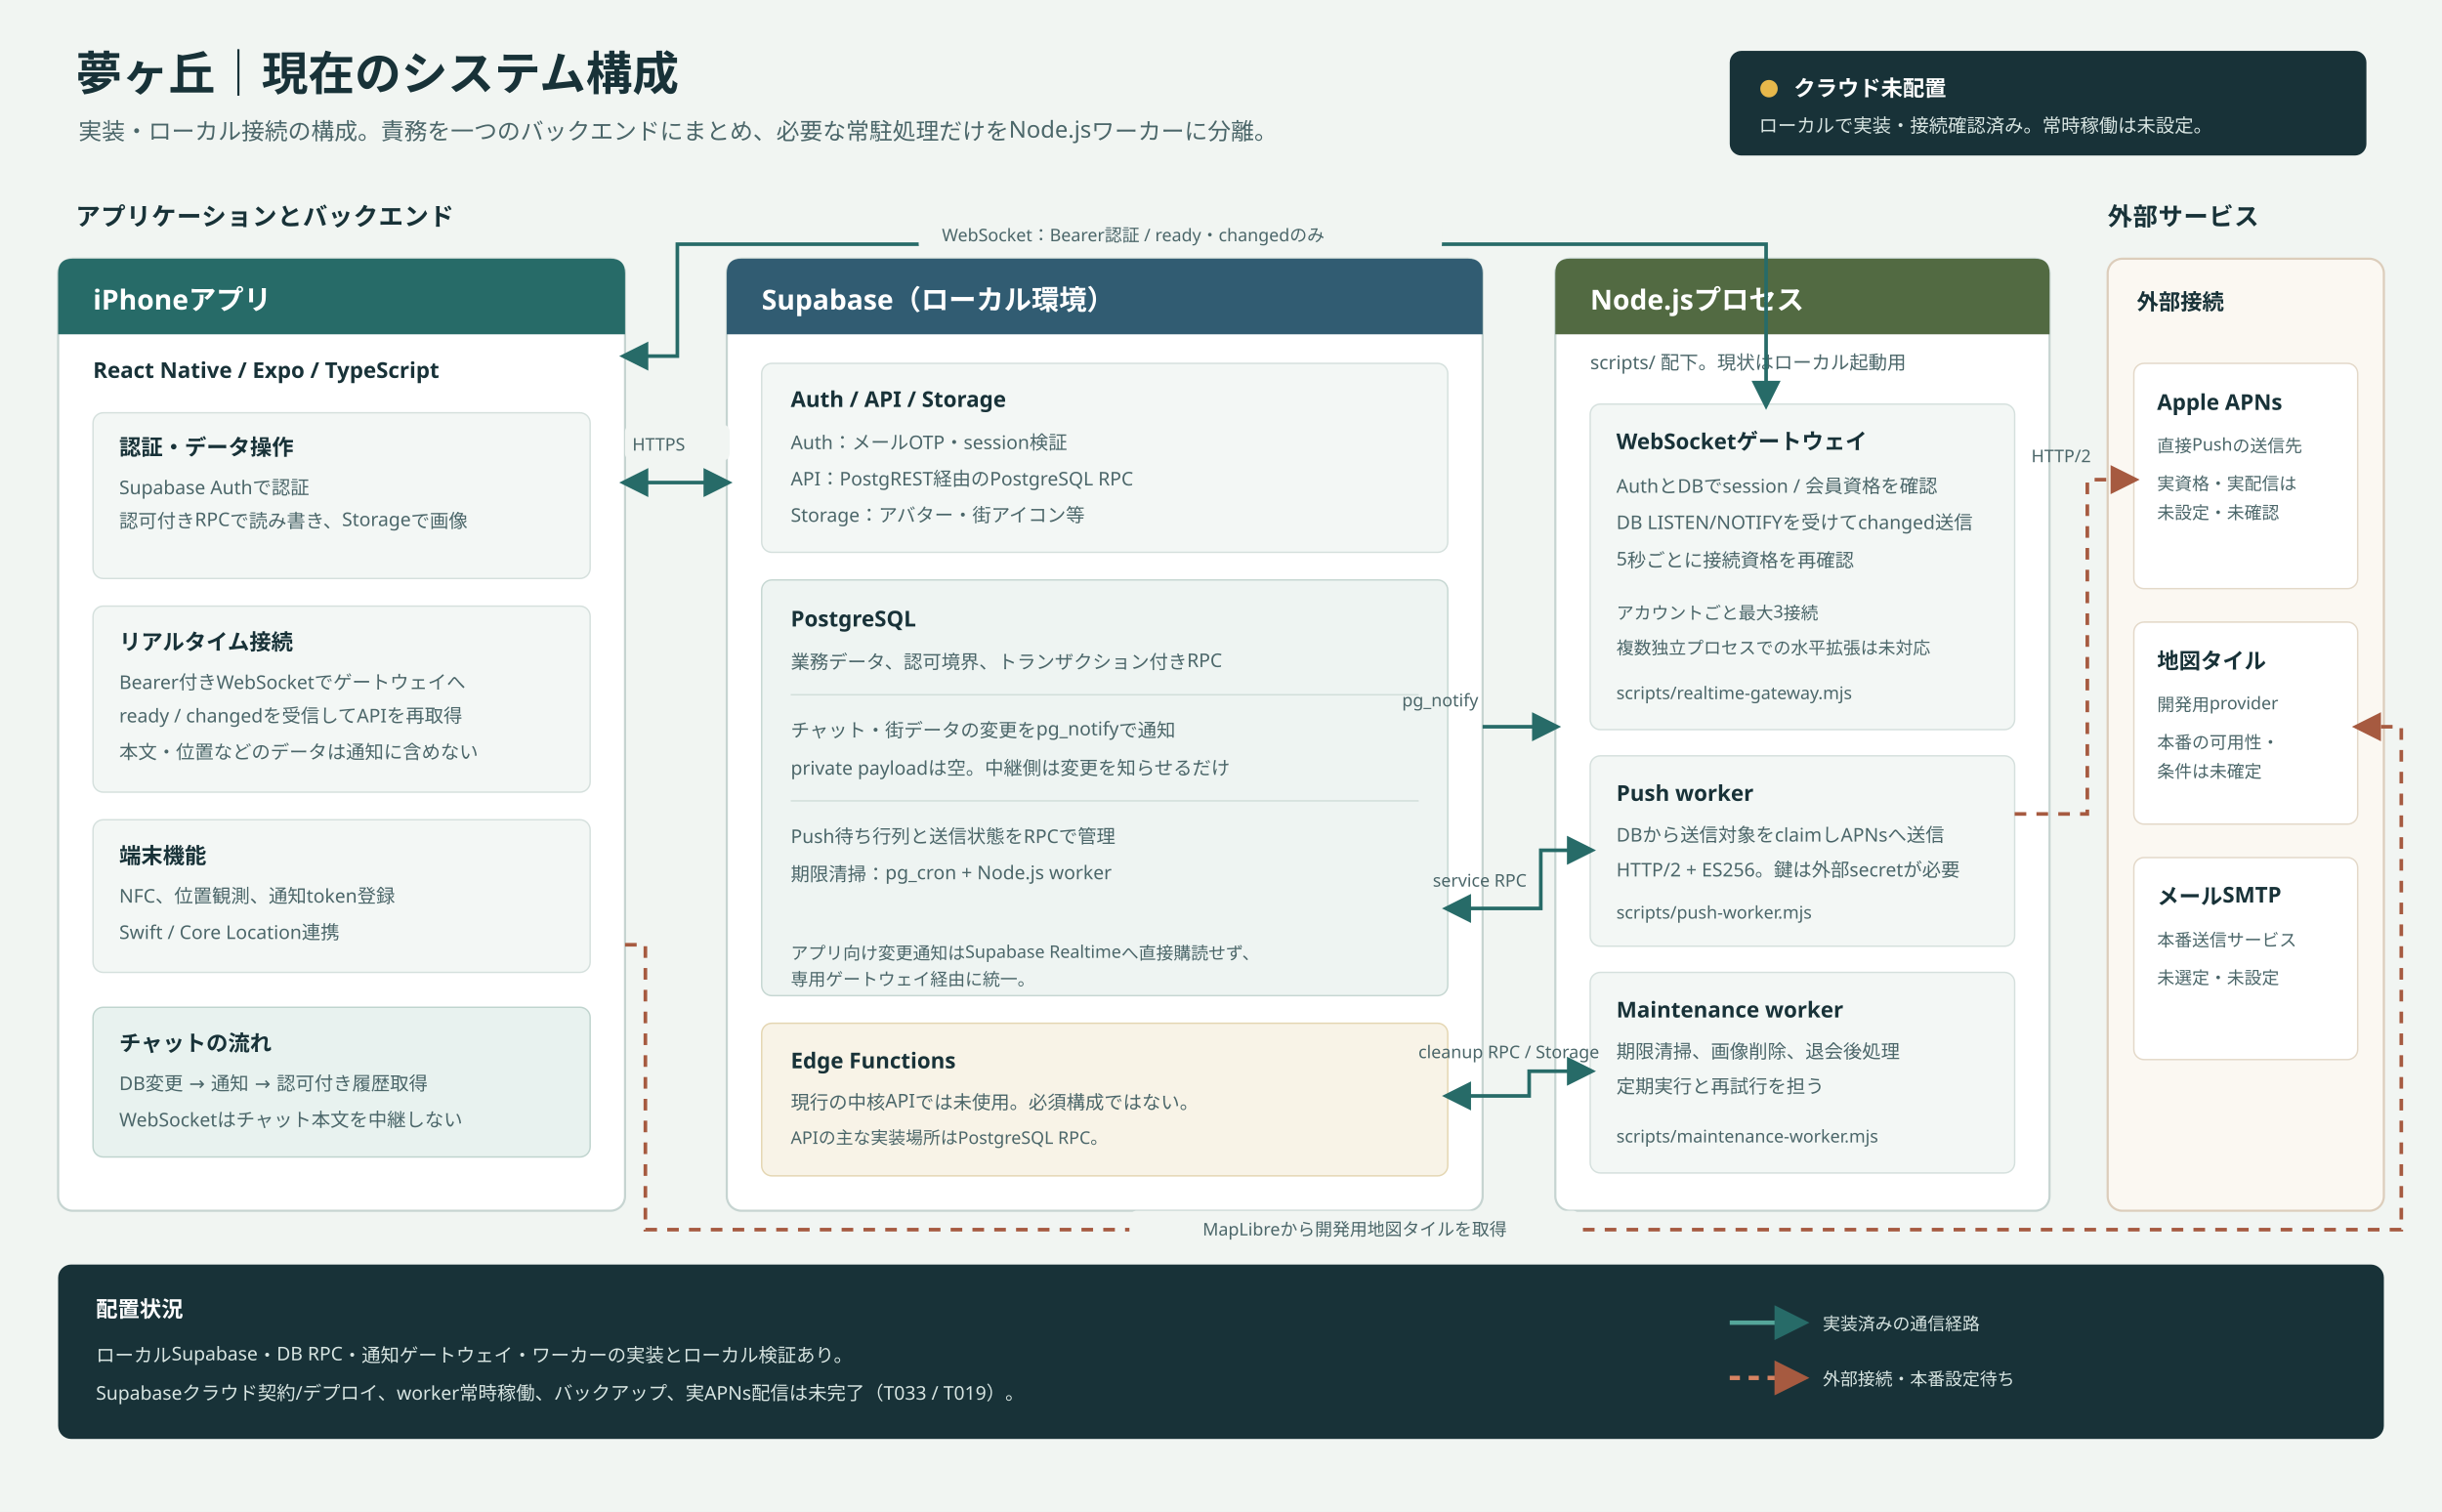
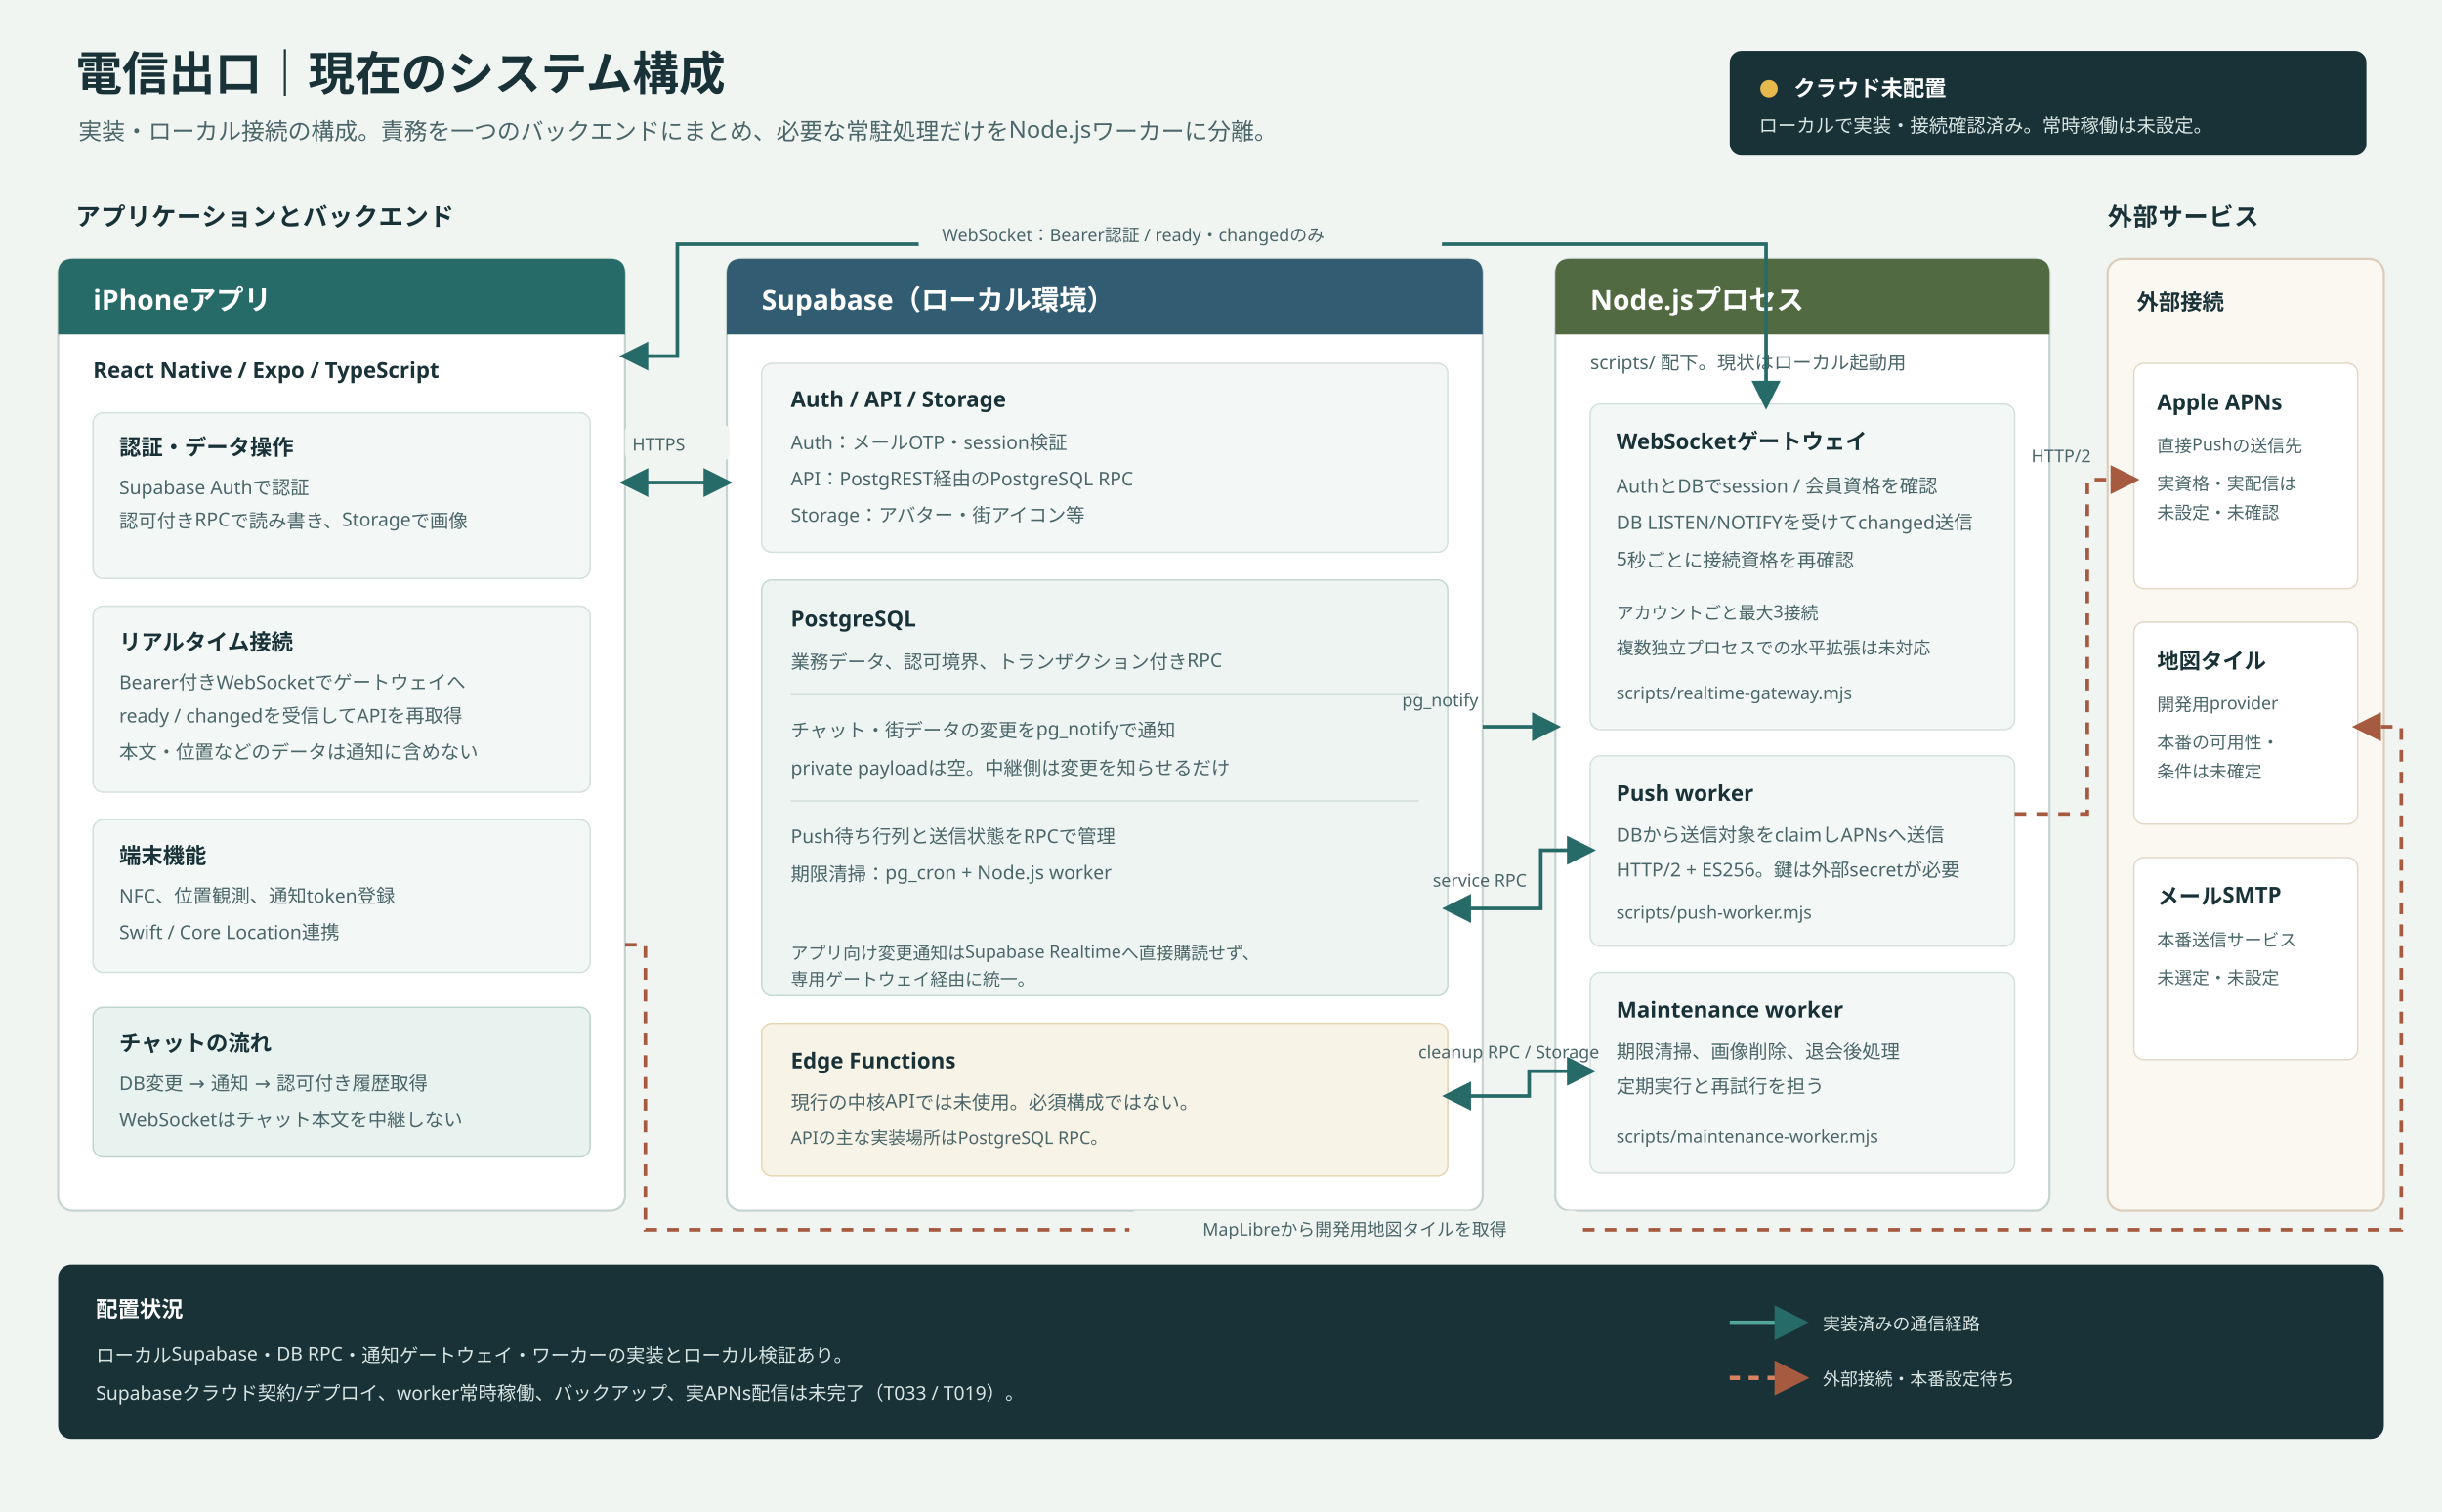
<svg xmlns="http://www.w3.org/2000/svg" width="1680" height="1040" viewBox="0 0 1680 1040" role="img" aria-labelledby="title description">
  <defs>
    <marker id="arrow" viewBox="0 0 10 10" refX="8" refY="5" markerWidth="8" markerHeight="8" orient="auto-start-reverse">
      <path d="M 0 0 L 10 5 L 0 10 z" fill="#276B68" />
    </marker>
    <marker id="arrow-muted" viewBox="0 0 10 10" refX="8" refY="5" markerWidth="8" markerHeight="8" orient="auto-start-reverse">
      <path d="M 0 0 L 10 5 L 0 10 z" fill="#A65A40" />
    </marker>
    <style>
      text { font-family: "Hiragino Kaku Gothic ProN", "Yu Gothic", sans-serif; fill: #183238; }
      .title { font-size: 32px; font-weight: 700; }
      .subtitle { font-size: 16px; fill: #4B6669; }
      .section { font-size: 17px; font-weight: 700; letter-spacing: 0.4px; }
      .card-title { font-size: 19px; font-weight: 700; }
      .body { font-size: 15px; }
      .small { font-size: 13px; fill: #4B6669; }
      .tiny { font-size: 12px; fill: #4B6669; }
      .white { fill: #FFFFFF; }
      .muted-white { fill: #D8E5E2; }
      .panel { fill: #FFFFFF; stroke: #C6D4D1; stroke-width: 1.5; }
      .subpanel { fill: #F3F7F5; stroke: #D5E0DD; stroke-width: 1; }
      .line { fill: none; stroke: #276B68; stroke-width: 2.5; marker-start: url(#arrow); marker-end: url(#arrow); }
      .notify { fill: none; stroke: #276B68; stroke-width: 2.5; marker-end: url(#arrow); }
      .external-line { fill: none; stroke: #A65A40; stroke-width: 2.5; stroke-dasharray: 8 7; marker-end: url(#arrow-muted); }
    </style>
  </defs>
  <rect width="1680" height="1040" fill="#F1F5F2" />
-   <text x="52" y="62" class="title">夢ヶ丘｜現在のシステム構成</text>
+   <text x="52" y="62" class="title">電信出口｜現在のシステム構成</text>
  <text x="54" y="96" class="subtitle">実装・ローカル接続の構成。責務を一つのバックエンドにまとめ、必要な常駐処理だけをNode.jsワーカーに分離。</text>
  <rect x="1190" y="35" width="438" height="72" rx="8" fill="#183238" />
  <circle cx="1217" cy="61" r="6" fill="#E7B84B" />
  <text x="1234" y="66" class="body white" font-weight="700">クラウド未配置</text>
  <text x="1210" y="91" class="small muted-white">ローカルで実装・接続確認済み。常時稼働は未設定。</text>
  <text x="52" y="155" class="section">アプリケーションとバックエンド</text>
  <text x="1450" y="155" class="section">外部サービス</text>
  <rect x="40" y="178" width="390" height="655" rx="10" class="panel" />
  <path d="M50 178 H420 Q430 178 430 188 V230 H40 V188 Q40 178 50 178 Z" fill="#276B68" />
  <text x="64" y="213" class="card-title white">iPhoneアプリ</text>
  <text x="64" y="260" class="body" font-weight="700">React Native / Expo / TypeScript</text>
  <rect x="64" y="284" width="342" height="114" rx="7" class="subpanel" />
  <text x="82" y="313" class="body" font-weight="700">認証・データ操作</text>
  <text x="82" y="340" class="small">Supabase Authで認証</text>
  <text x="82" y="363" class="small">認可付きRPCで読み書き、Storageで画像</text>
  <rect x="64" y="417" width="342" height="128" rx="7" class="subpanel" />
  <text x="82" y="447" class="body" font-weight="700">リアルタイム接続</text>
  <text x="82" y="474" class="small">Bearer付きWebSocketでゲートウェイへ</text>
  <text x="82" y="497" class="small">ready / changedを受信してAPIを再取得</text>
  <text x="82" y="522" class="small">本文・位置などのデータは通知に含めない</text>
  <rect x="64" y="564" width="342" height="105" rx="7" class="subpanel" />
  <text x="82" y="594" class="body" font-weight="700">端末機能</text>
  <text x="82" y="621" class="small">NFC、位置観測、通知token登録</text>
  <text x="82" y="646" class="small">Swift / Core Location連携</text>
  <rect x="64" y="693" width="342" height="103" rx="7" fill="#E8F2EF" stroke="#BFD4CE" />
  <text x="82" y="723" class="body" font-weight="700">チャットの流れ</text>
  <text x="82" y="750" class="small">DB変更 → 通知 → 認可付き履歴取得</text>
  <text x="82" y="775" class="small">WebSocketはチャット本文を中継しない</text>
  <rect x="500" y="178" width="520" height="655" rx="10" class="panel" />
  <path d="M510 178 H1010 Q1020 178 1020 188 V230 H500 V188 Q500 178 510 178 Z" fill="#315C72" />
  <text x="524" y="213" class="card-title white">Supabase（ローカル環境）</text>
  <rect x="524" y="250" width="472" height="130" rx="7" class="subpanel" />
  <text x="544" y="280" class="body" font-weight="700">Auth / API / Storage</text>
  <text x="544" y="309" class="small">Auth：メールOTP・session検証</text>
  <text x="544" y="334" class="small">API：PostgREST経由のPostgreSQL RPC</text>
  <text x="544" y="359" class="small">Storage：アバター・街アイコン等</text>
  <rect x="524" y="399" width="472" height="286" rx="7" fill="#EEF4F2" stroke="#C6D7D2" />
  <text x="544" y="431" class="body" font-weight="700">PostgreSQL</text>
  <text x="544" y="460" class="small">業務データ、認可境界、トランザクション付きRPC</text>
  <line x1="544" y1="478" x2="976" y2="478" stroke="#D1DEDA" />
  <text x="544" y="507" class="small">チャット・街データの変更をpg_notifyで通知</text>
  <text x="544" y="533" class="small">private payloadは空。中継側は変更を知らせるだけ</text>
  <line x1="544" y1="551" x2="976" y2="551" stroke="#D1DEDA" />
  <text x="544" y="580" class="small">Push待ち行列と送信状態をRPCで管理</text>
  <text x="544" y="606" class="small">期限清掃：pg_cron + Node.js worker</text>
  <text x="544" y="660" class="tiny">アプリ向け変更通知はSupabase Realtimeへ直接購読せず、</text>
  <text x="544" y="678" class="tiny">専用ゲートウェイ経由に統一。</text>
  <rect x="524" y="704" width="472" height="105" rx="7" fill="#F8F3E7" stroke="#E4D6B2" />
  <text x="544" y="735" class="body" font-weight="700">Edge Functions</text>
  <text x="544" y="763" class="small">現行の中核APIでは未使用。必須構成ではない。</text>
  <text x="544" y="787" class="tiny">APIの主な実装場所はPostgreSQL RPC。</text>
  <rect x="1070" y="178" width="340" height="655" rx="10" class="panel" />
  <path d="M1080 178 H1400 Q1410 178 1410 188 V230 H1070 V188 Q1070 178 1080 178 Z" fill="#526A42" />
  <text x="1094" y="213" class="card-title white">Node.jsプロセス</text>
  <text x="1094" y="254" class="small">scripts/ 配下。現状はローカル起動用</text>
  <rect x="1094" y="278" width="292" height="224" rx="7" class="subpanel" />
  <text x="1112" y="309" class="body" font-weight="700">WebSocketゲートウェイ</text>
  <text x="1112" y="339" class="small">AuthとDBでsession / 会員資格を確認</text>
  <text x="1112" y="364" class="small">DB LISTEN/NOTIFYを受けてchanged送信</text>
  <text x="1112" y="389" class="small">5秒ごとに接続資格を再確認</text>
  <text x="1112" y="426" class="tiny">アカウントごと最大3接続</text>
  <text x="1112" y="450" class="tiny">複数独立プロセスでの水平拡張は未対応</text>
  <text x="1112" y="481" class="tiny">scripts/realtime-gateway.mjs</text>
  <rect x="1094" y="520" width="292" height="131" rx="7" class="subpanel" />
  <text x="1112" y="551" class="body" font-weight="700">Push worker</text>
  <text x="1112" y="579" class="small">DBから送信対象をclaimしAPNsへ送信</text>
  <text x="1112" y="603" class="small">HTTP/2 + ES256。鍵は外部secretが必要</text>
  <text x="1112" y="632" class="tiny">scripts/push-worker.mjs</text>
  <rect x="1094" y="669" width="292" height="138" rx="7" class="subpanel" />
  <text x="1112" y="700" class="body" font-weight="700">Maintenance worker</text>
  <text x="1112" y="728" class="small">期限清掃、画像削除、退会後処理</text>
  <text x="1112" y="752" class="small">定期実行と再試行を担う</text>
  <text x="1112" y="786" class="tiny">scripts/maintenance-worker.mjs</text>
  <rect x="1450" y="178" width="190" height="655" rx="10" fill="#FBF8F2" stroke="#DCCDBB" stroke-width="1.5" />
  <text x="1470" y="213" class="body" font-weight="700">外部接続</text>
  <rect x="1468" y="250" width="154" height="155" rx="7" fill="#FFFFFF" stroke="#E3D8C8" />
  <text x="1484" y="282" class="body" font-weight="700">Apple APNs</text>
  <text x="1484" y="311" class="tiny">直接Pushの送信先</text>
  <text x="1484" y="337" class="tiny">実資格・実配信は</text>
  <text x="1484" y="357" class="tiny">未設定・未確認</text>
  <rect x="1468" y="428" width="154" height="139" rx="7" fill="#FFFFFF" stroke="#E3D8C8" />
  <text x="1484" y="460" class="body" font-weight="700">地図タイル</text>
  <text x="1484" y="489" class="tiny">開発用provider</text>
  <text x="1484" y="515" class="tiny">本番の可用性・</text>
  <text x="1484" y="535" class="tiny">条件は未確定</text>
  <rect x="1468" y="590" width="154" height="139" rx="7" fill="#FFFFFF" stroke="#E3D8C8" />
  <text x="1484" y="622" class="body" font-weight="700">メールSMTP</text>
  <text x="1484" y="651" class="tiny">本番送信サービス</text>
  <text x="1484" y="677" class="tiny">未選定・未設定</text>
  <path d="M430 332 H500" class="line" />
  <rect x="430" y="292" width="72" height="25" rx="5" fill="#F1F5F2" />
  <text x="435" y="310" class="tiny">HTTPS</text>
  <path d="M430 245 H466 V168 H1215 V278" class="line" />
  <rect x="632" y="149" width="360" height="24" rx="5" fill="#F1F5F2" />
  <text x="648" y="166" class="tiny">WebSocket：Bearer認証 / ready・changedのみ</text>
  <path d="M1020 500 H1070" class="notify" />
  <text x="1017" y="486" class="tiny" text-anchor="end">pg_notify</text>
  <path d="M1094 585 H1060 V625 H996" class="line" />
  <text x="1018" y="610" class="tiny" text-anchor="middle">service RPC</text>
  <path d="M1094 737 H1052 V754 H996" class="line" />
  <text x="1038" y="728" class="tiny" text-anchor="middle">cleanup RPC / Storage</text>
  <path d="M1386 560 H1436 V330 H1468" class="external-line" />
  <text x="1418" y="318" class="tiny" text-anchor="middle">HTTP/2</text>
  <path d="M430 650 H444 V846 H1652 V500 H1622" class="external-line" />
  <rect x="777" y="833" width="310" height="24" rx="5" fill="#F1F5F2" />
  <text x="932" y="850" class="tiny" text-anchor="middle">MapLibreから開発用地図タイルを取得</text>
  <rect x="40" y="870" width="1600" height="120" rx="9" fill="#183238" />
  <text x="66" y="906" class="body white" font-weight="700">配置状況</text>
  <text x="66" y="937" class="small muted-white">ローカルSupabase・DB RPC・通知ゲートウェイ・ワーカーの実装とローカル検証あり。</text>
  <text x="66" y="963" class="small muted-white">Supabaseクラウド契約/デプロイ、worker常時稼働、バックアップ、実APNs配信は未完了（T033 / T019）。</text>
  <line x1="1190" y1="910" x2="1240" y2="910" stroke="#55A69A" stroke-width="3" marker-end="url(#arrow)" />
  <text x="1254" y="915" class="tiny muted-white">実装済みの通信経路</text>
  <line x1="1190" y1="948" x2="1240" y2="948" stroke="#D78362" stroke-width="3" stroke-dasharray="7 6" marker-end="url(#arrow-muted)" />
  <text x="1254" y="953" class="tiny muted-white">外部接続・本番設定待ち</text>
</svg>
